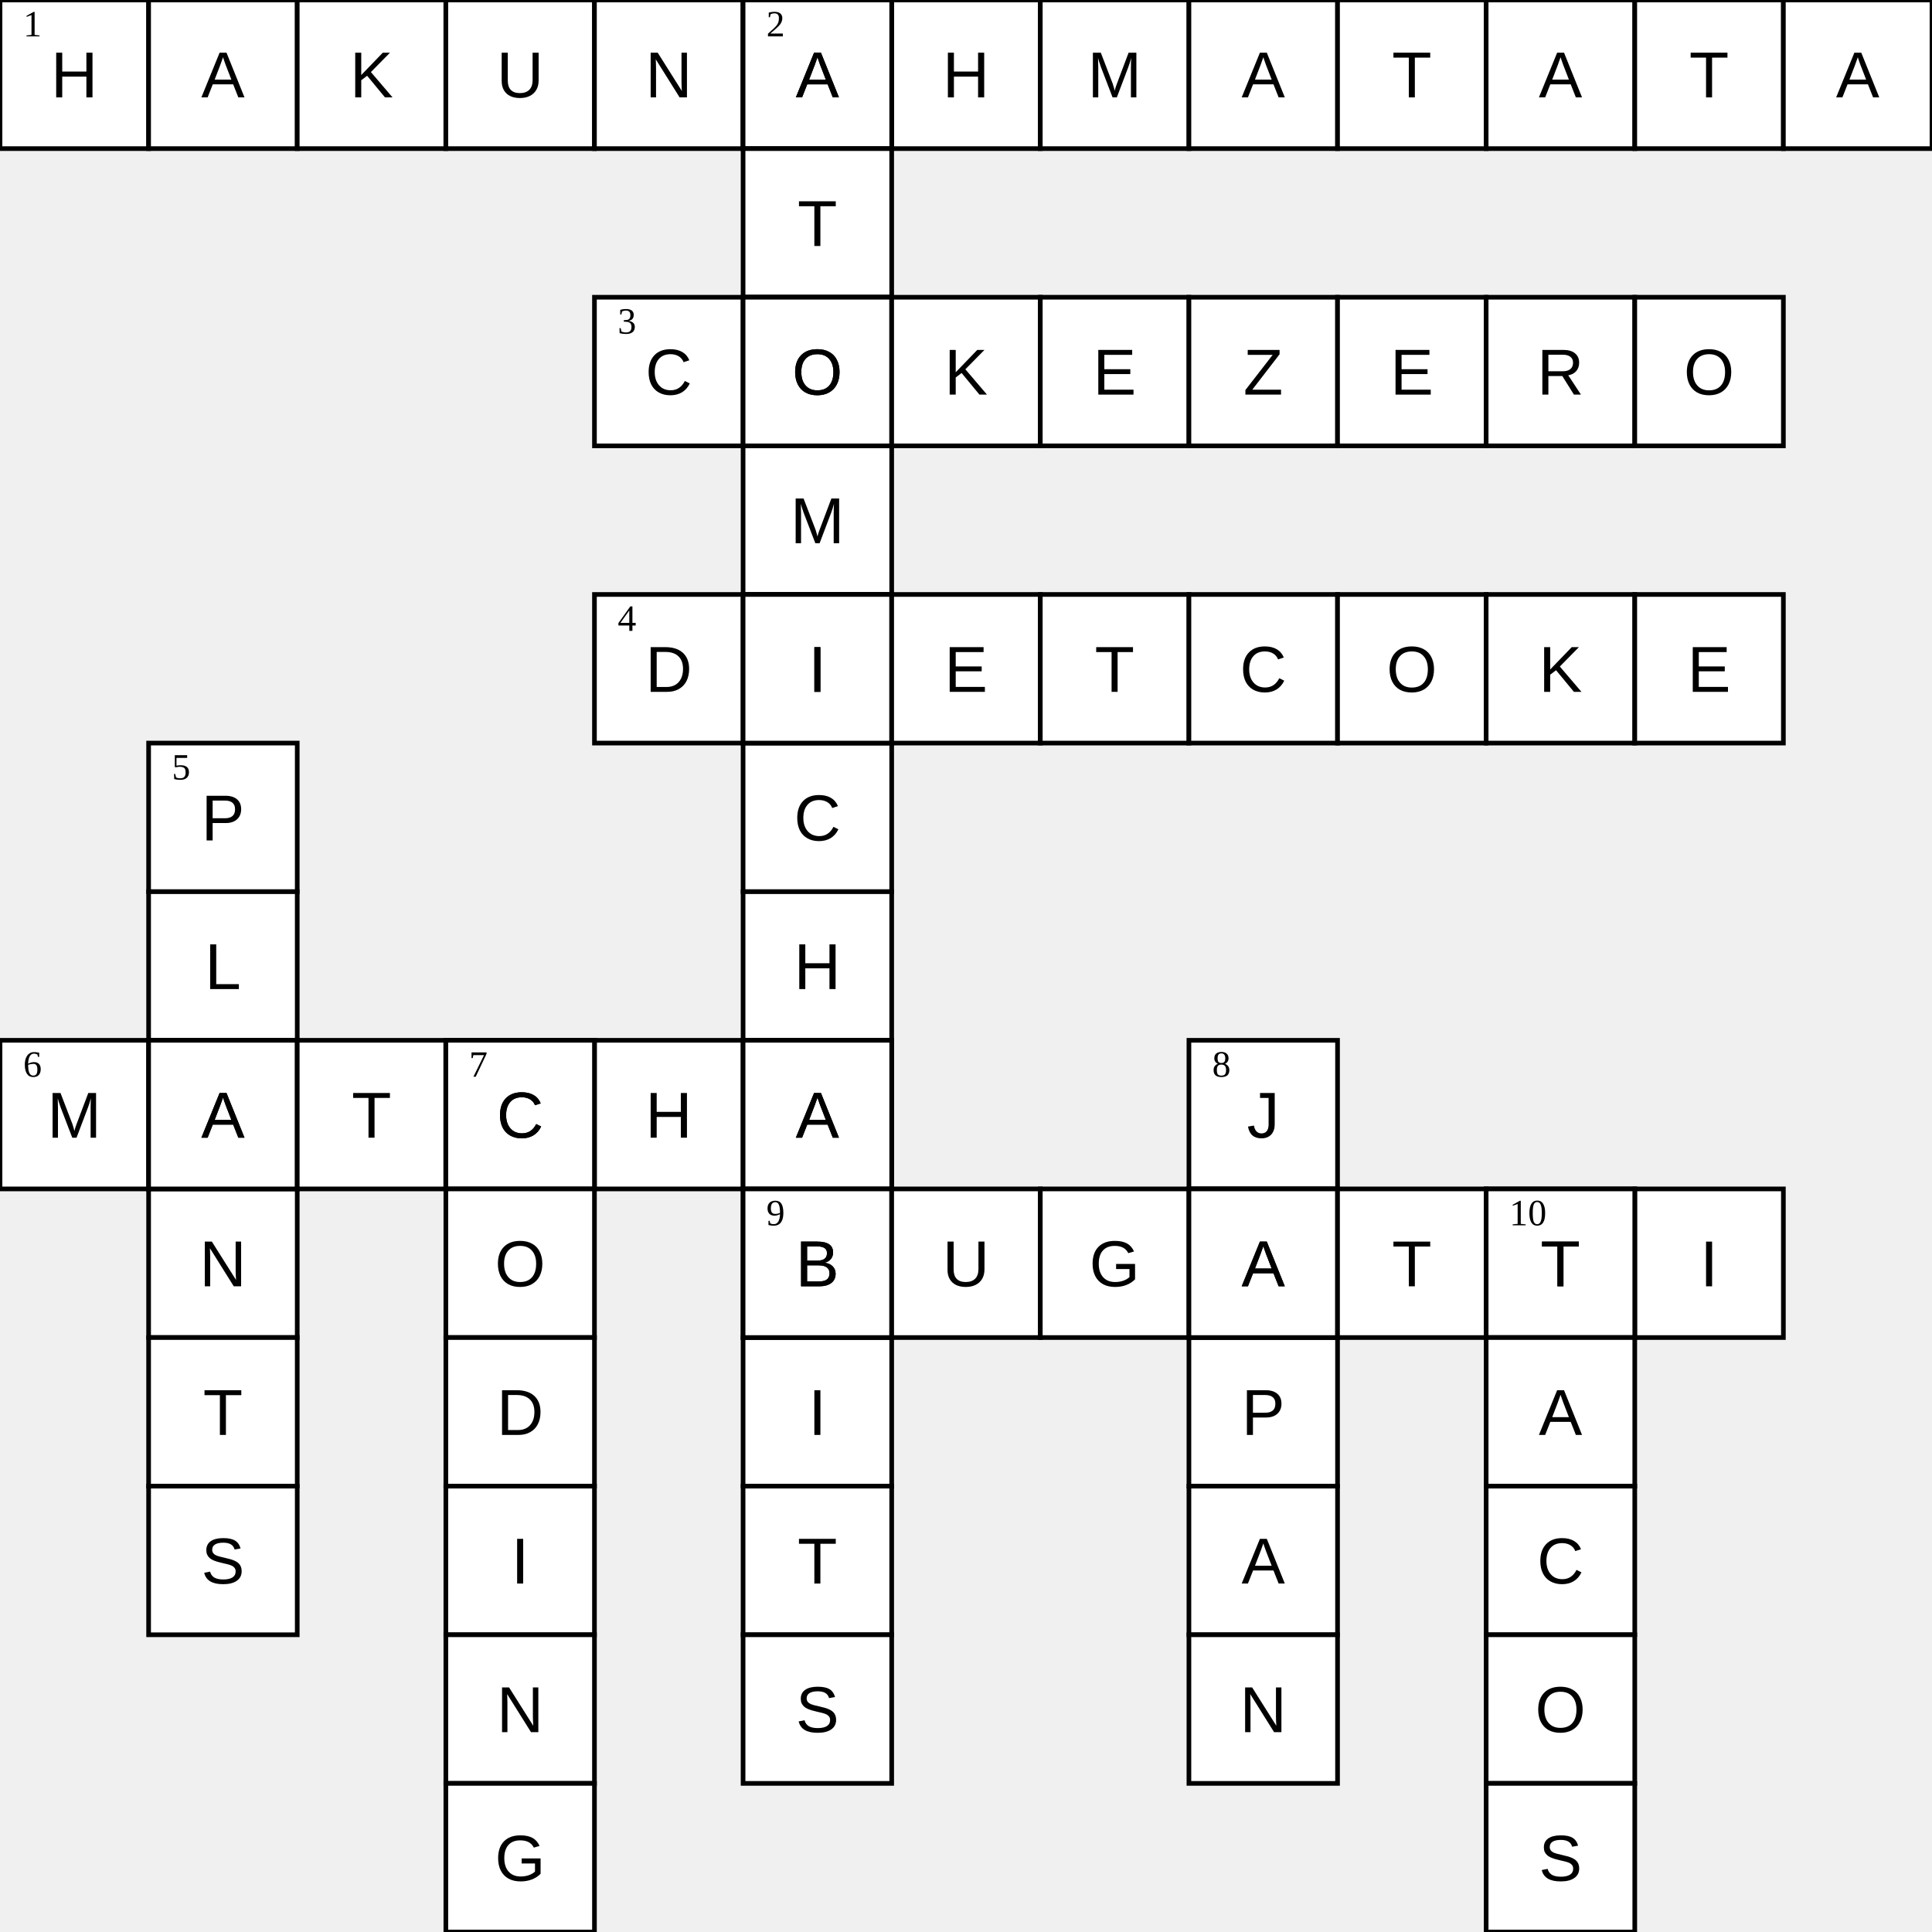
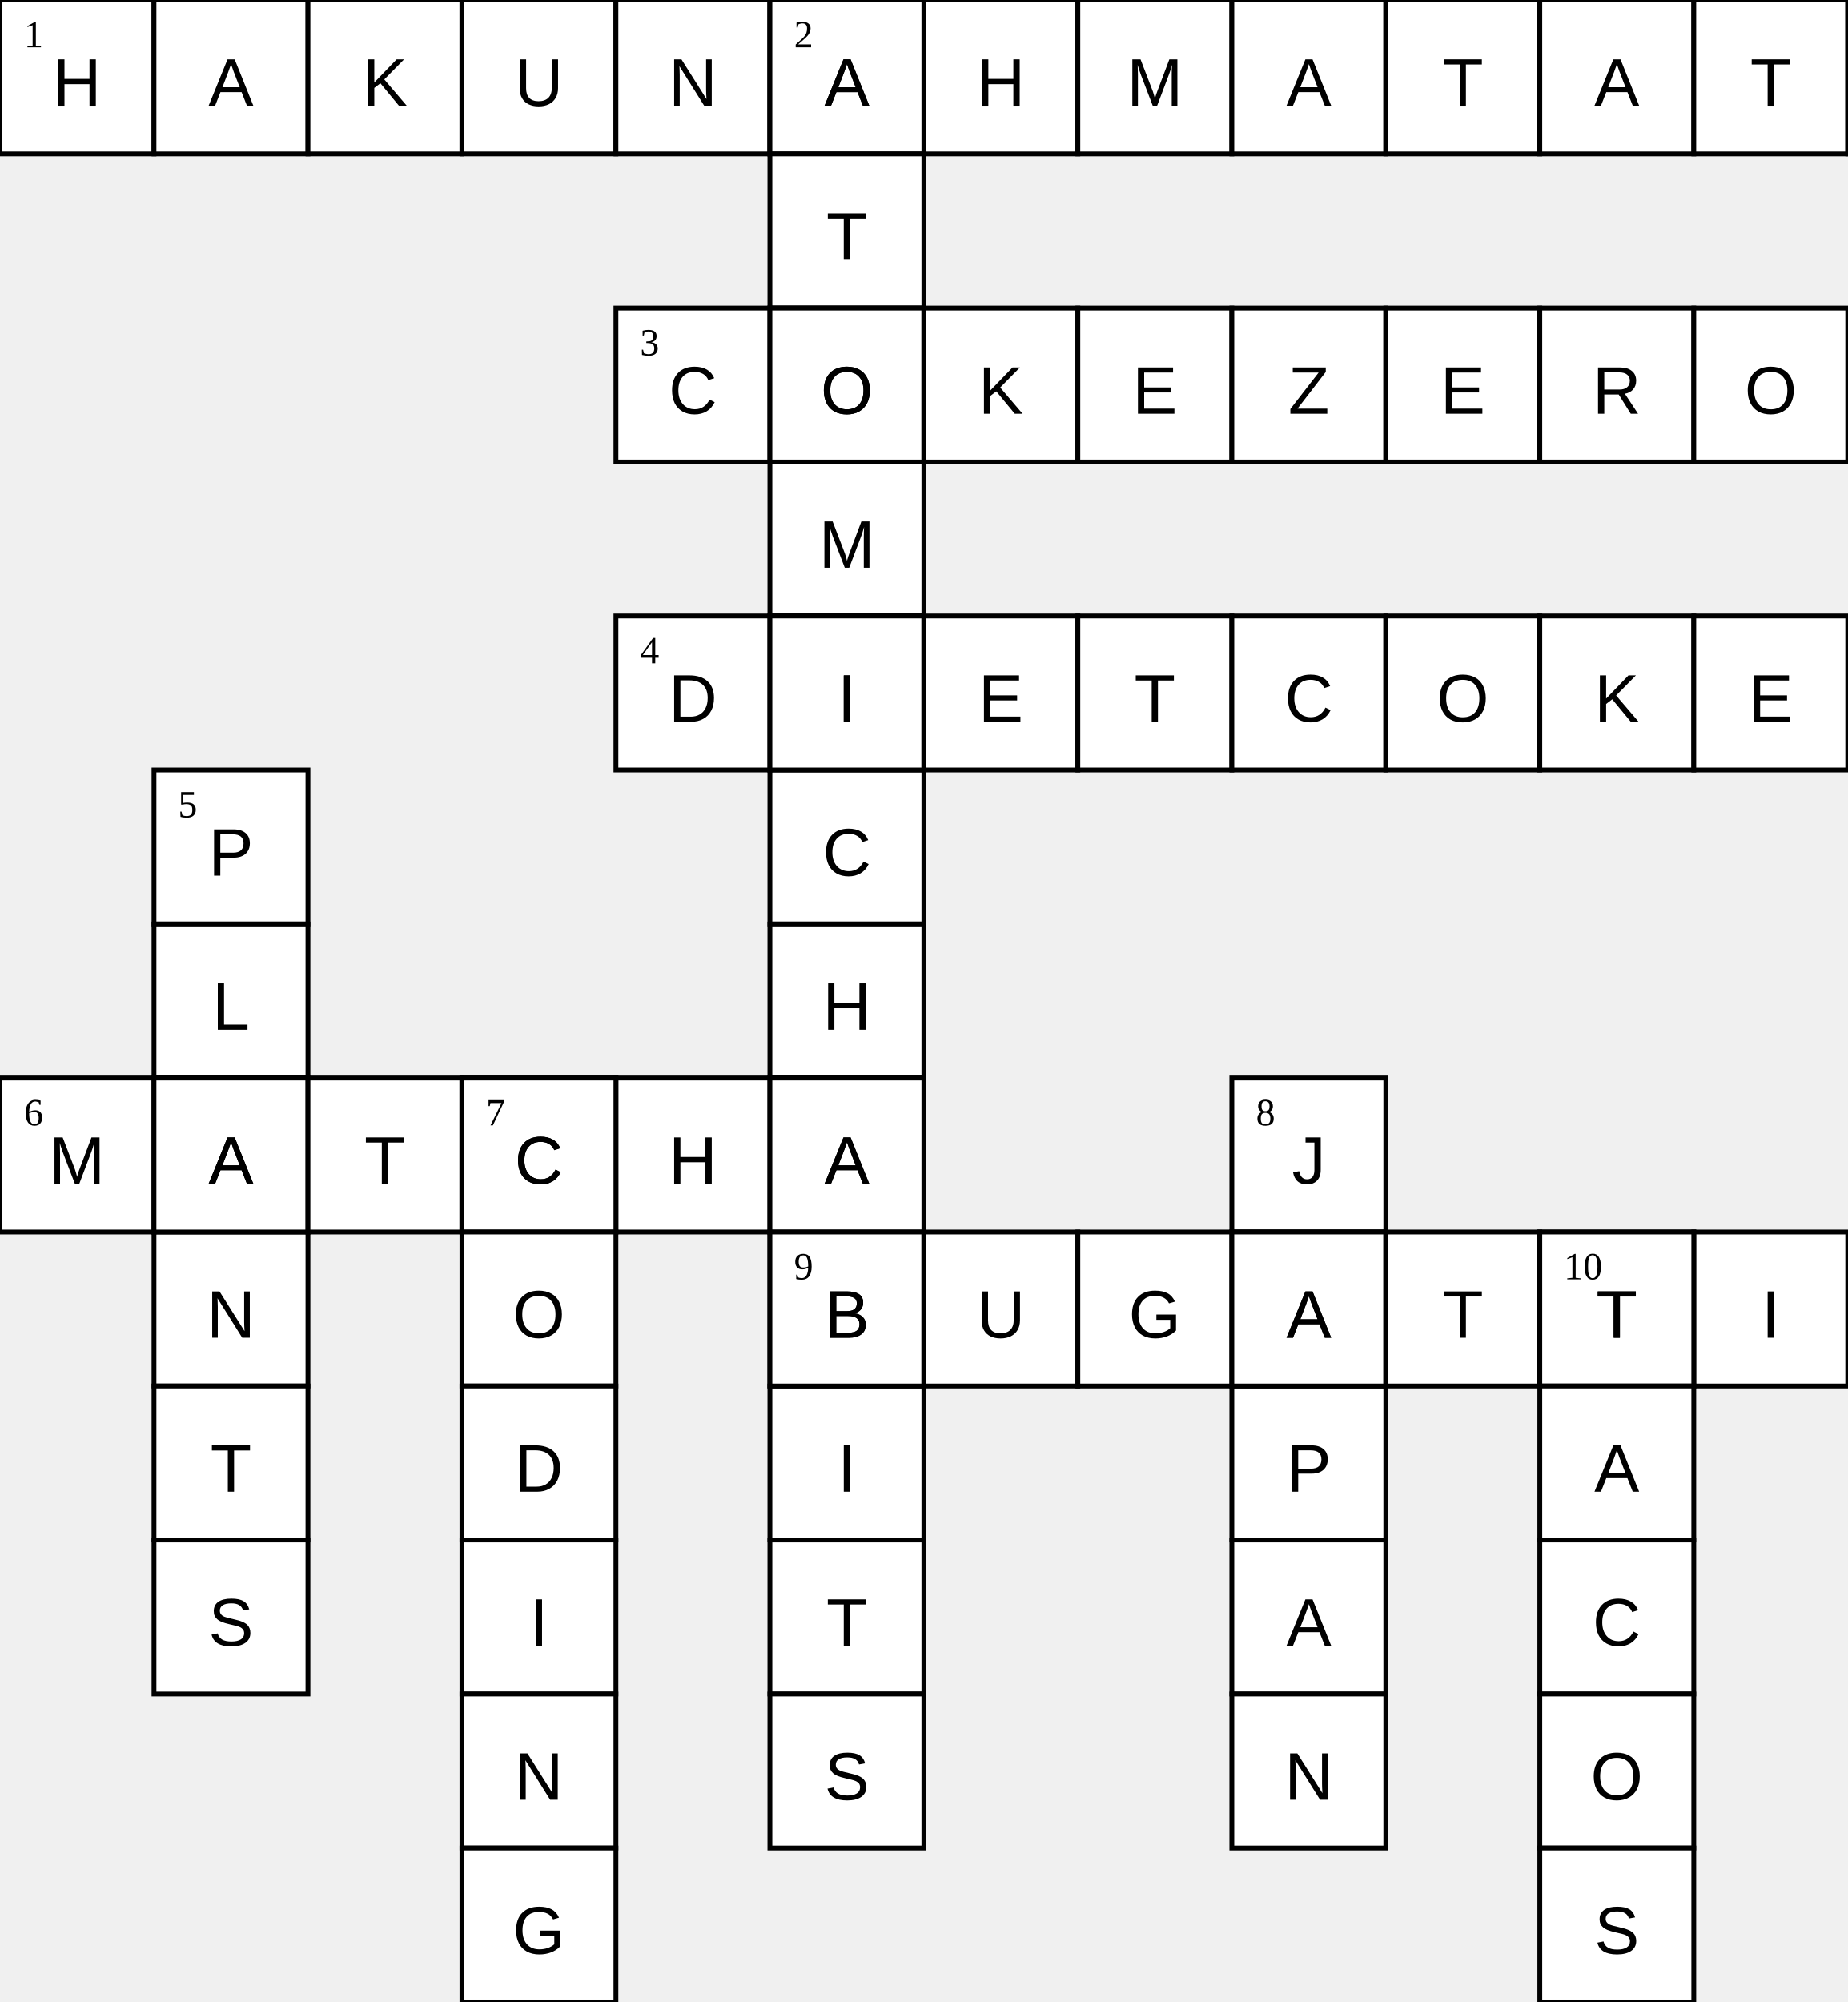
- <svg xmlns="http://www.w3.org/2000/svg" viewBox="0 0 416 416">
+ <svg xmlns="http://www.w3.org/2000/svg" viewBox="0 0 384 416">
  <style>text{dominant-baseline:middle;}.square{fill:#FFFFFF;stroke:#000000;}.answer{ text-anchor:middle; font-family:Arial, Helvetica, sans-serif; font-weight:lighter;font-size:14px;}.number{font-size:8px;}</style>
  <g id="grid">
    <rect width="32" height="32" x="0" y="0" class="square" />
-     <text x="5" y="6" class="number">1</text>
+     <text x="5" y="8" class="number">1</text>
    <rect width="32" height="32" x="32" y="0" class="square" />
    <rect width="32" height="32" x="64" y="0" class="square" />
    <rect width="32" height="32" x="96" y="0" class="square" />
    <rect width="32" height="32" x="128" y="0" class="square" />
    <rect width="32" height="32" x="160" y="0" class="square" />
    <rect width="32" height="32" x="192" y="0" class="square" />
    <rect width="32" height="32" x="224" y="0" class="square" />
    <rect width="32" height="32" x="256" y="0" class="square" />
    <rect width="32" height="32" x="288" y="0" class="square" />
    <rect width="32" height="32" x="320" y="0" class="square" />
    <rect width="32" height="32" x="352" y="0" class="square" />
    <rect width="32" height="32" x="384" y="0" class="square" />
    <rect width="32" height="32" x="160" y="0" class="square" />
-     <text x="165" y="6" class="number">2</text>
+     <text x="165" y="8" class="number">2</text>
    <rect width="32" height="32" x="160" y="32" class="square" />
    <rect width="32" height="32" x="160" y="64" class="square" />
    <rect width="32" height="32" x="160" y="96" class="square" />
    <rect width="32" height="32" x="160" y="128" class="square" />
    <rect width="32" height="32" x="160" y="160" class="square" />
    <rect width="32" height="32" x="160" y="192" class="square" />
    <rect width="32" height="32" x="160" y="224" class="square" />
    <rect width="32" height="32" x="160" y="256" class="square" />
    <rect width="32" height="32" x="160" y="288" class="square" />
    <rect width="32" height="32" x="160" y="320" class="square" />
    <rect width="32" height="32" x="160" y="352" class="square" />
    <rect width="32" height="32" x="128" y="64" class="square" />
-     <text x="133" y="70" class="number">3</text>
+     <text x="133" y="72" class="number">3</text>
    <rect width="32" height="32" x="160" y="64" class="square" />
    <rect width="32" height="32" x="192" y="64" class="square" />
    <rect width="32" height="32" x="224" y="64" class="square" />
    <rect width="32" height="32" x="256" y="64" class="square" />
    <rect width="32" height="32" x="288" y="64" class="square" />
    <rect width="32" height="32" x="320" y="64" class="square" />
    <rect width="32" height="32" x="352" y="64" class="square" />
    <rect width="32" height="32" x="128" y="128" class="square" />
-     <text x="133" y="134" class="number">4</text>
+     <text x="133" y="136" class="number">4</text>
    <rect width="32" height="32" x="160" y="128" class="square" />
    <rect width="32" height="32" x="192" y="128" class="square" />
    <rect width="32" height="32" x="224" y="128" class="square" />
    <rect width="32" height="32" x="256" y="128" class="square" />
    <rect width="32" height="32" x="288" y="128" class="square" />
    <rect width="32" height="32" x="320" y="128" class="square" />
    <rect width="32" height="32" x="352" y="128" class="square" />
    <rect width="32" height="32" x="32" y="160" class="square" />
-     <text x="37" y="166" class="number">5</text>
+     <text x="37" y="168" class="number">5</text>
    <rect width="32" height="32" x="32" y="192" class="square" />
    <rect width="32" height="32" x="32" y="224" class="square" />
    <rect width="32" height="32" x="32" y="256" class="square" />
    <rect width="32" height="32" x="32" y="288" class="square" />
    <rect width="32" height="32" x="32" y="320" class="square" />
    <rect width="32" height="32" x="0" y="224" class="square" />
-     <text x="5" y="230" class="number">6</text>
+     <text x="5" y="232" class="number">6</text>
    <rect width="32" height="32" x="32" y="224" class="square" />
    <rect width="32" height="32" x="64" y="224" class="square" />
    <rect width="32" height="32" x="96" y="224" class="square" />
    <rect width="32" height="32" x="128" y="224" class="square" />
    <rect width="32" height="32" x="160" y="224" class="square" />
    <rect width="32" height="32" x="96" y="224" class="square" />
-     <text x="101" y="230" class="number">7</text>
+     <text x="101" y="232" class="number">7</text>
    <rect width="32" height="32" x="96" y="256" class="square" />
    <rect width="32" height="32" x="96" y="288" class="square" />
    <rect width="32" height="32" x="96" y="320" class="square" />
    <rect width="32" height="32" x="96" y="352" class="square" />
    <rect width="32" height="32" x="96" y="384" class="square" />
    <rect width="32" height="32" x="256" y="224" class="square" />
-     <text x="261" y="230" class="number">8</text>
+     <text x="261" y="232" class="number">8</text>
    <rect width="32" height="32" x="256" y="256" class="square" />
    <rect width="32" height="32" x="256" y="288" class="square" />
    <rect width="32" height="32" x="256" y="320" class="square" />
    <rect width="32" height="32" x="256" y="352" class="square" />
    <rect width="32" height="32" x="160" y="256" class="square" />
-     <text x="165" y="262" class="number">9</text>
+     <text x="165" y="264" class="number">9</text>
    <rect width="32" height="32" x="192" y="256" class="square" />
    <rect width="32" height="32" x="224" y="256" class="square" />
    <rect width="32" height="32" x="256" y="256" class="square" />
    <rect width="32" height="32" x="288" y="256" class="square" />
    <rect width="32" height="32" x="320" y="256" class="square" />
    <rect width="32" height="32" x="352" y="256" class="square" />
    <rect width="32" height="32" x="320" y="256" class="square" />
-     <text x="325" y="262" class="number">10</text>
+     <text x="325" y="264" class="number">10</text>
    <rect width="32" height="32" x="320" y="288" class="square" />
    <rect width="32" height="32" x="320" y="320" class="square" />
    <rect width="32" height="32" x="320" y="352" class="square" />
    <rect width="32" height="32" x="320" y="384" class="square" />
  </g>
  <g id="answers">
-     <text x="16" y="17" class="answer">H</text>
-     <text x="48" y="17" class="answer">A</text>
-     <text x="80" y="17" class="answer">K</text>
-     <text x="112" y="17" class="answer">U</text>
-     <text x="144" y="17" class="answer">N</text>
-     <text x="176" y="17" class="answer">A</text>
-     <text x="208" y="17" class="answer">H</text>
-     <text x="240" y="17" class="answer">M</text>
-     <text x="272" y="17" class="answer">A</text>
-     <text x="304" y="17" class="answer">T</text>
-     <text x="336" y="17" class="answer">A</text>
-     <text x="368" y="17" class="answer">T</text>
-     <text x="400" y="17" class="answer">A</text>
-     <text x="176" y="17" class="answer">A</text>
-     <text x="176" y="49" class="answer">T</text>
-     <text x="176" y="81" class="answer">O</text>
-     <text x="176" y="113" class="answer">M</text>
-     <text x="176" y="145" class="answer">I</text>
-     <text x="176" y="177" class="answer">C</text>
-     <text x="176" y="209" class="answer">H</text>
-     <text x="176" y="241" class="answer">A</text>
-     <text x="176" y="273" class="answer">B</text>
-     <text x="176" y="305" class="answer">I</text>
-     <text x="176" y="337" class="answer">T</text>
-     <text x="176" y="369" class="answer">S</text>
-     <text x="144" y="81" class="answer">C</text>
-     <text x="176" y="81" class="answer">O</text>
-     <text x="208" y="81" class="answer">K</text>
-     <text x="240" y="81" class="answer">E</text>
-     <text x="272" y="81" class="answer">Z</text>
-     <text x="304" y="81" class="answer">E</text>
-     <text x="336" y="81" class="answer">R</text>
-     <text x="368" y="81" class="answer">O</text>
-     <text x="144" y="145" class="answer">D</text>
-     <text x="176" y="145" class="answer">I</text>
-     <text x="208" y="145" class="answer">E</text>
-     <text x="240" y="145" class="answer">T</text>
-     <text x="272" y="145" class="answer">C</text>
-     <text x="304" y="145" class="answer">O</text>
-     <text x="336" y="145" class="answer">K</text>
-     <text x="368" y="145" class="answer">E</text>
-     <text x="48" y="177" class="answer">P</text>
-     <text x="48" y="209" class="answer">L</text>
-     <text x="48" y="241" class="answer">A</text>
-     <text x="48" y="273" class="answer">N</text>
-     <text x="48" y="305" class="answer">T</text>
-     <text x="48" y="337" class="answer">S</text>
-     <text x="16" y="241" class="answer">M</text>
-     <text x="48" y="241" class="answer">A</text>
-     <text x="80" y="241" class="answer">T</text>
-     <text x="112" y="241" class="answer">C</text>
-     <text x="144" y="241" class="answer">H</text>
-     <text x="176" y="241" class="answer">A</text>
-     <text x="112" y="241" class="answer">C</text>
-     <text x="112" y="273" class="answer">O</text>
-     <text x="112" y="305" class="answer">D</text>
-     <text x="112" y="337" class="answer">I</text>
-     <text x="112" y="369" class="answer">N</text>
-     <text x="112" y="401" class="answer">G</text>
-     <text x="272" y="241" class="answer">J</text>
-     <text x="272" y="273" class="answer">A</text>
-     <text x="272" y="305" class="answer">P</text>
-     <text x="272" y="337" class="answer">A</text>
-     <text x="272" y="369" class="answer">N</text>
-     <text x="176" y="273" class="answer">B</text>
-     <text x="208" y="273" class="answer">U</text>
-     <text x="240" y="273" class="answer">G</text>
-     <text x="272" y="273" class="answer">A</text>
-     <text x="304" y="273" class="answer">T</text>
-     <text x="336" y="273" class="answer">T</text>
-     <text x="368" y="273" class="answer">I</text>
-     <text x="336" y="273" class="answer">T</text>
-     <text x="336" y="305" class="answer">A</text>
-     <text x="336" y="337" class="answer">C</text>
-     <text x="336" y="369" class="answer">O</text>
-     <text x="336" y="401" class="answer">S</text>
+     <text x="16" y="18" class="answer">H</text>
+     <text x="48" y="18" class="answer">A</text>
+     <text x="80" y="18" class="answer">K</text>
+     <text x="112" y="18" class="answer">U</text>
+     <text x="144" y="18" class="answer">N</text>
+     <text x="176" y="18" class="answer">A</text>
+     <text x="208" y="18" class="answer">H</text>
+     <text x="240" y="18" class="answer">M</text>
+     <text x="272" y="18" class="answer">A</text>
+     <text x="304" y="18" class="answer">T</text>
+     <text x="336" y="18" class="answer">A</text>
+     <text x="368" y="18" class="answer">T</text>
+     <text x="400" y="18" class="answer">A</text>
+     <text x="176" y="18" class="answer">A</text>
+     <text x="176" y="50" class="answer">T</text>
+     <text x="176" y="82" class="answer">O</text>
+     <text x="176" y="114" class="answer">M</text>
+     <text x="176" y="146" class="answer">I</text>
+     <text x="176" y="178" class="answer">C</text>
+     <text x="176" y="210" class="answer">H</text>
+     <text x="176" y="242" class="answer">A</text>
+     <text x="176" y="274" class="answer">B</text>
+     <text x="176" y="306" class="answer">I</text>
+     <text x="176" y="338" class="answer">T</text>
+     <text x="176" y="370" class="answer">S</text>
+     <text x="144" y="82" class="answer">C</text>
+     <text x="176" y="82" class="answer">O</text>
+     <text x="208" y="82" class="answer">K</text>
+     <text x="240" y="82" class="answer">E</text>
+     <text x="272" y="82" class="answer">Z</text>
+     <text x="304" y="82" class="answer">E</text>
+     <text x="336" y="82" class="answer">R</text>
+     <text x="368" y="82" class="answer">O</text>
+     <text x="144" y="146" class="answer">D</text>
+     <text x="176" y="146" class="answer">I</text>
+     <text x="208" y="146" class="answer">E</text>
+     <text x="240" y="146" class="answer">T</text>
+     <text x="272" y="146" class="answer">C</text>
+     <text x="304" y="146" class="answer">O</text>
+     <text x="336" y="146" class="answer">K</text>
+     <text x="368" y="146" class="answer">E</text>
+     <text x="48" y="178" class="answer">P</text>
+     <text x="48" y="210" class="answer">L</text>
+     <text x="48" y="242" class="answer">A</text>
+     <text x="48" y="274" class="answer">N</text>
+     <text x="48" y="306" class="answer">T</text>
+     <text x="48" y="338" class="answer">S</text>
+     <text x="16" y="242" class="answer">M</text>
+     <text x="48" y="242" class="answer">A</text>
+     <text x="80" y="242" class="answer">T</text>
+     <text x="112" y="242" class="answer">C</text>
+     <text x="144" y="242" class="answer">H</text>
+     <text x="176" y="242" class="answer">A</text>
+     <text x="112" y="242" class="answer">C</text>
+     <text x="112" y="274" class="answer">O</text>
+     <text x="112" y="306" class="answer">D</text>
+     <text x="112" y="338" class="answer">I</text>
+     <text x="112" y="370" class="answer">N</text>
+     <text x="112" y="402" class="answer">G</text>
+     <text x="272" y="242" class="answer">J</text>
+     <text x="272" y="274" class="answer">A</text>
+     <text x="272" y="306" class="answer">P</text>
+     <text x="272" y="338" class="answer">A</text>
+     <text x="272" y="370" class="answer">N</text>
+     <text x="176" y="274" class="answer">B</text>
+     <text x="208" y="274" class="answer">U</text>
+     <text x="240" y="274" class="answer">G</text>
+     <text x="272" y="274" class="answer">A</text>
+     <text x="304" y="274" class="answer">T</text>
+     <text x="336" y="274" class="answer">T</text>
+     <text x="368" y="274" class="answer">I</text>
+     <text x="336" y="274" class="answer">T</text>
+     <text x="336" y="306" class="answer">A</text>
+     <text x="336" y="338" class="answer">C</text>
+     <text x="336" y="370" class="answer">O</text>
+     <text x="336" y="402" class="answer">S</text>
  </g>
</svg>
